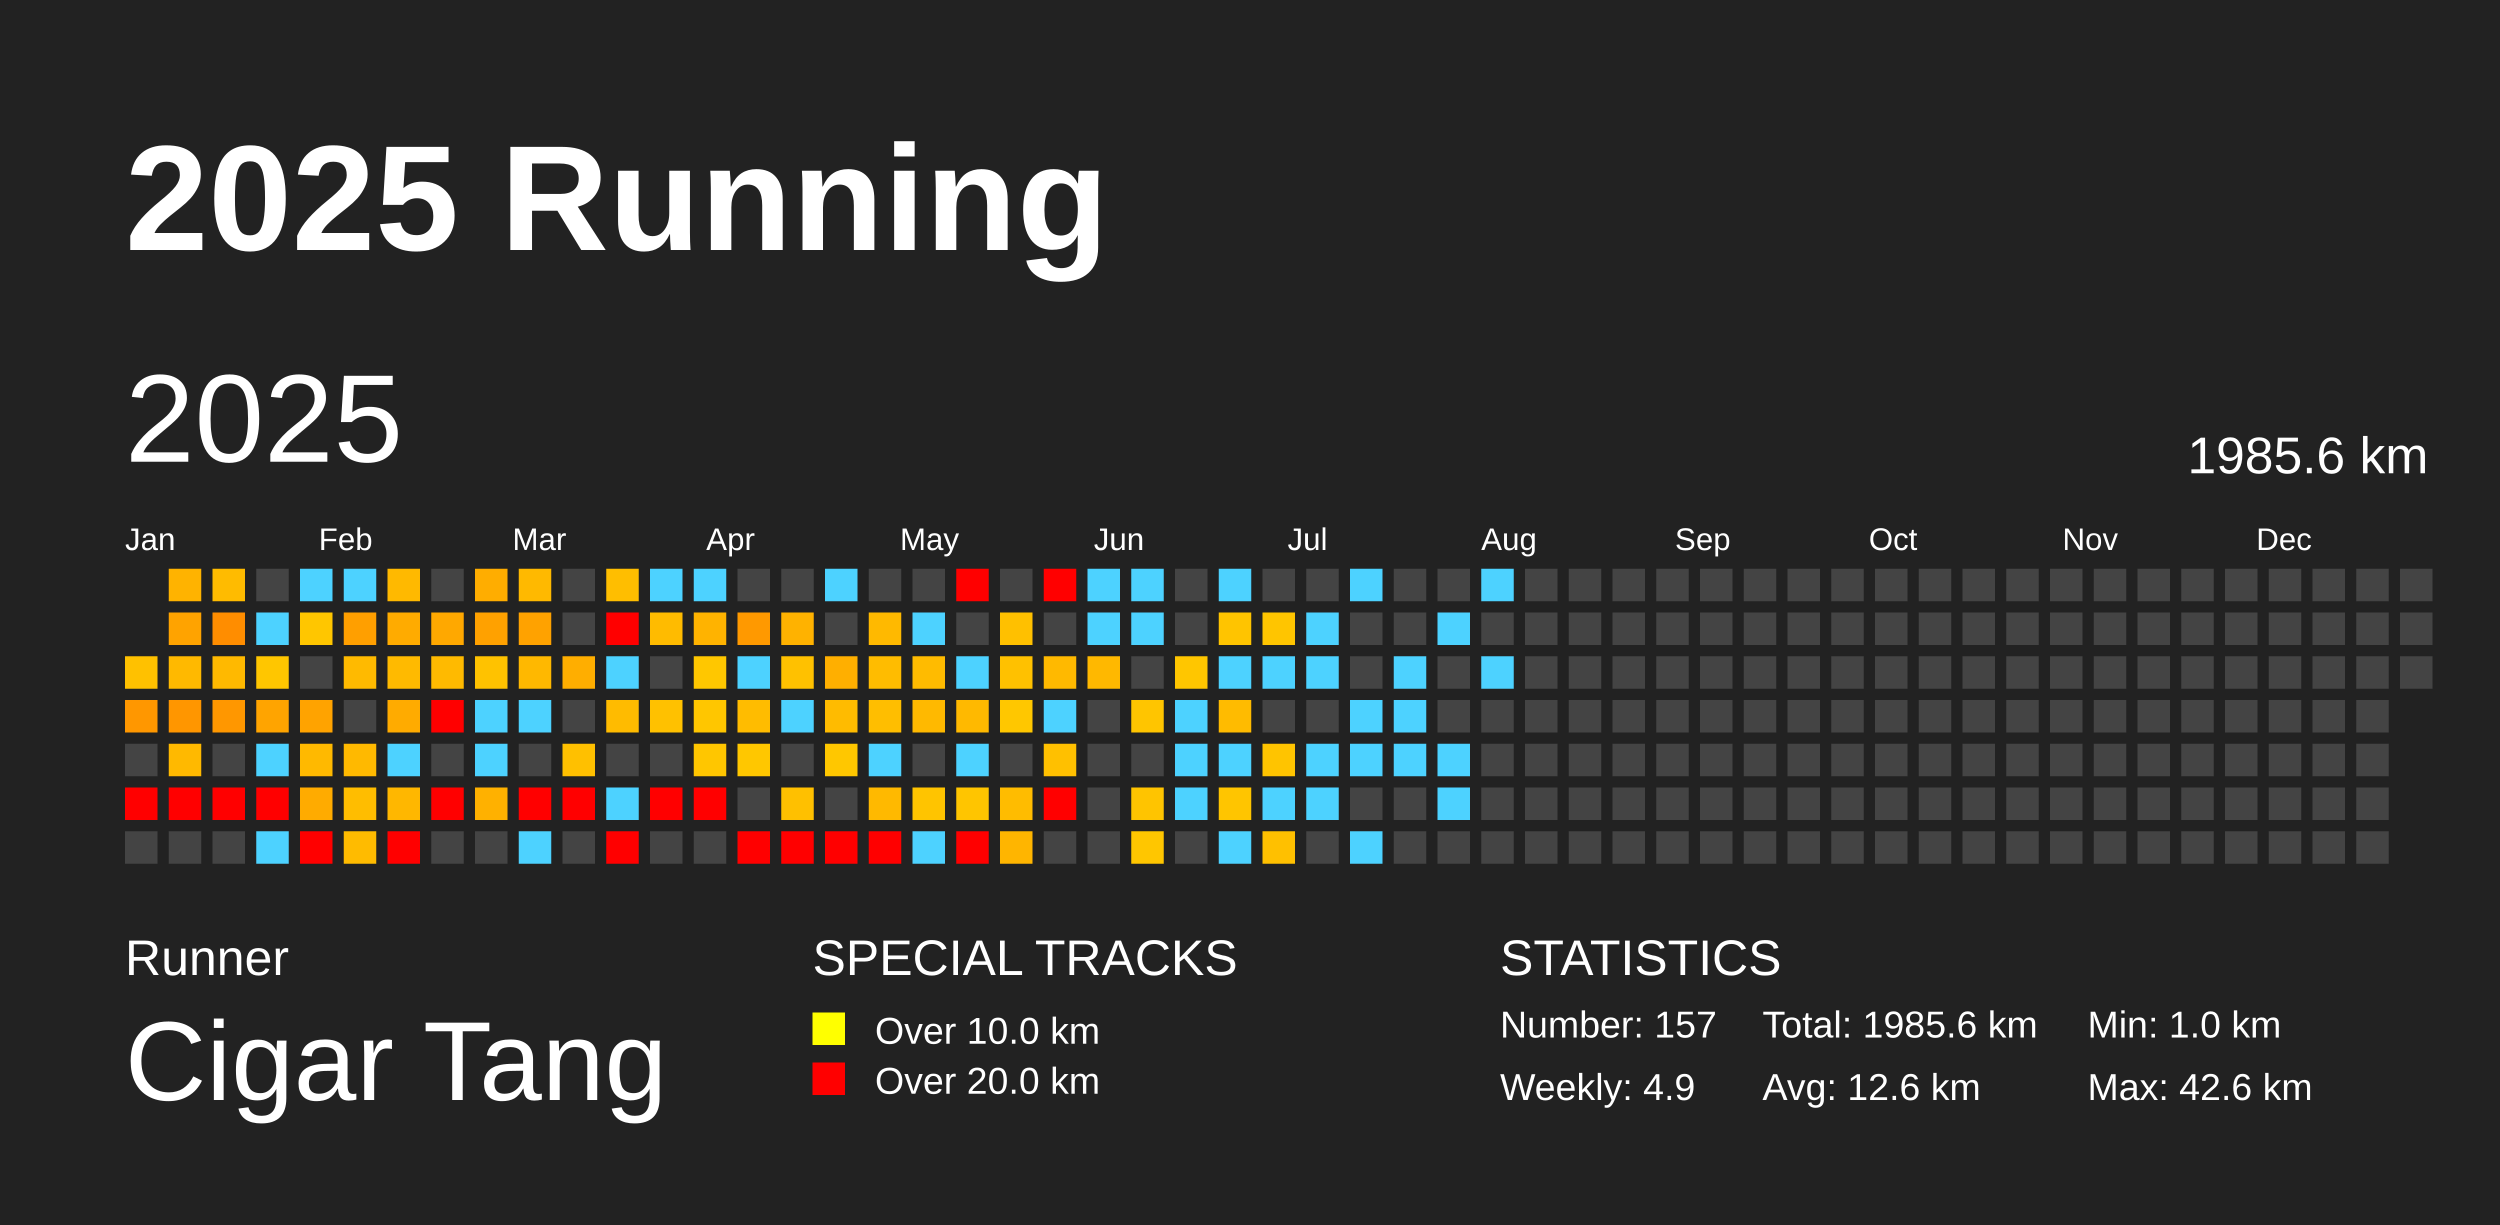
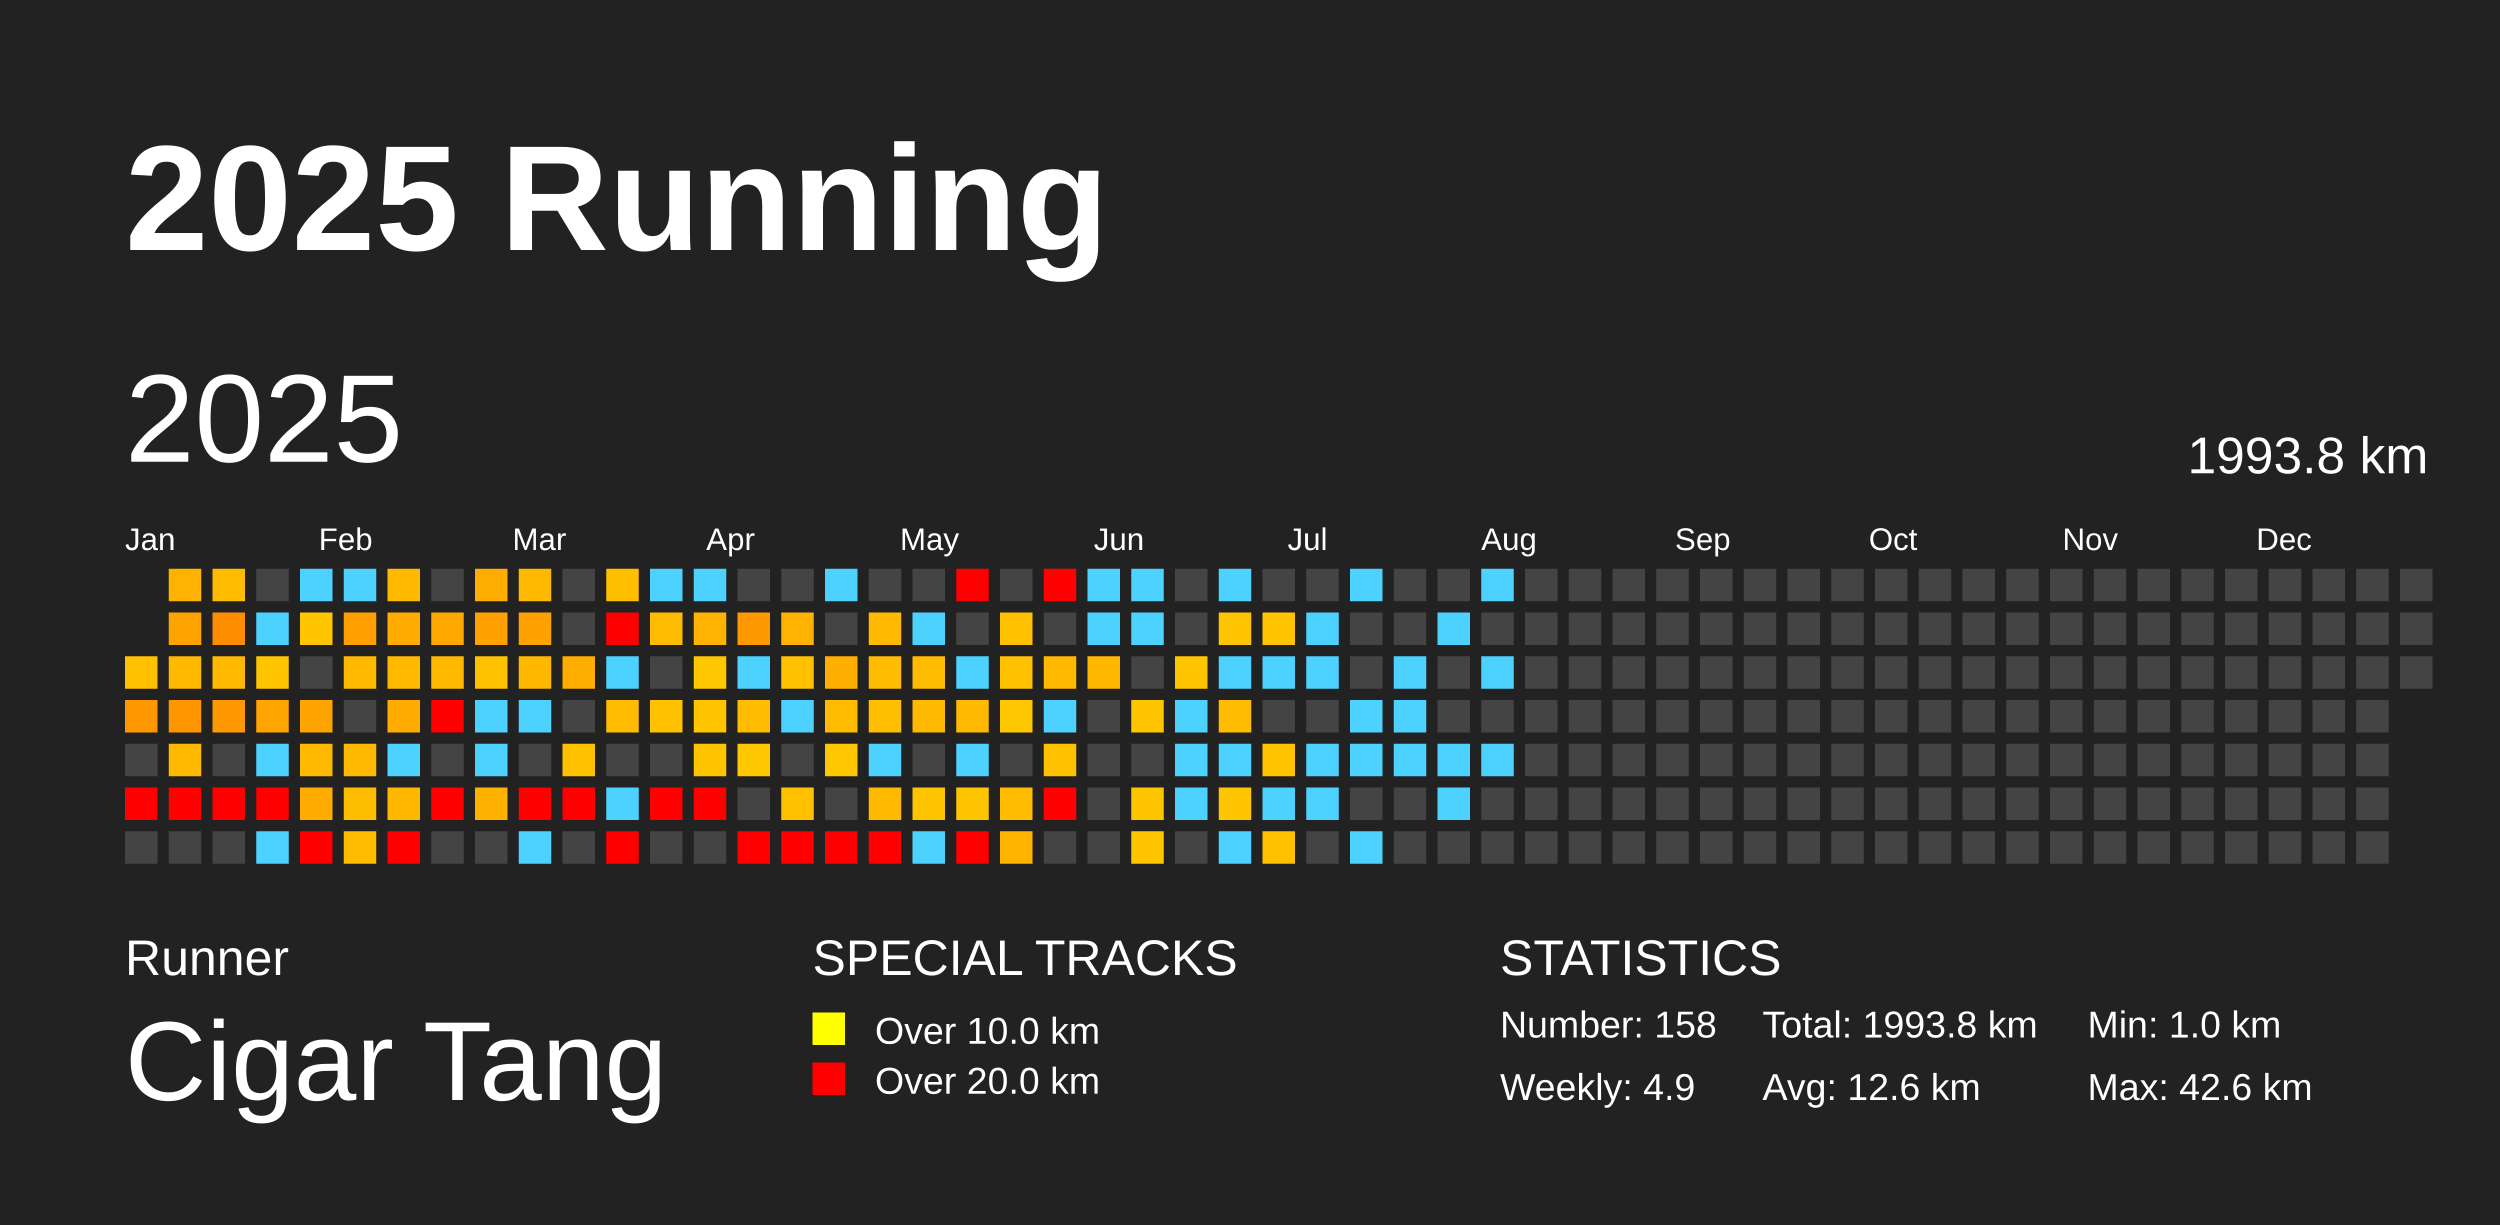
<svg xmlns="http://www.w3.org/2000/svg" baseProfile="full" height="98mm" version="1.1" viewBox="0,0,200,98" width="200mm">
  <defs />
  <rect fill="#222222" height="98" width="200" x="0" y="0" />
  <text fill="#FFFFFF" style="font-size:12px; font-family:Arial; font-weight:bold;" x="10" y="20">2025 Running</text>
  <text fill="#FFFFFF" style="font-size:4px; font-family:Arial" x="10" y="78">Runner</text>
  <text fill="#FFFFFF" style="font-size:9px; font-family:Arial" x="10" y="88">Cigar Tang</text>
  <text fill="#FFFFFF" style="font-size:4px; font-family:Arial" x="65" y="78">SPECIAL TRACKS</text>
  <rect fill="yellow" height="2.6" width="2.6" x="65" y="81" />
  <text fill="#FFFFFF" style="font-size:3px; font-family:Arial" x="70" y="83.5">Over 10.0 km</text>
  <rect fill="red" height="2.6" width="2.6" x="65" y="85" />
  <text fill="#FFFFFF" style="font-size:3px; font-family:Arial" x="70" y="87.5">Over 20.0 km</text>
  <text fill="#FFFFFF" style="font-size:4px; font-family:Arial" x="120" y="78">STATISTICS</text>
-   <text fill="#FFFFFF" style="font-size:3px; font-family:Arial" x="120" y="83">Number: 157</text>
+   <text fill="#FFFFFF" style="font-size:3px; font-family:Arial" x="120" y="83">Number: 158</text>
  <text fill="#FFFFFF" style="font-size:3px; font-family:Arial" x="120" y="88">Weekly: 4.9</text>
-   <text fill="#FFFFFF" style="font-size:3px; font-family:Arial" x="141" y="83">Total: 1985.6 km</text>
+   <text fill="#FFFFFF" style="font-size:3px; font-family:Arial" x="141" y="83">Total: 1993.8 km</text>
  <text fill="#FFFFFF" style="font-size:3px; font-family:Arial" x="141" y="88">Avg: 12.6 km</text>
  <text fill="#FFFFFF" style="font-size:3px; font-family:Arial" x="167" y="83">Min: 1.0 km</text>
  <text fill="#FFFFFF" style="font-size:3px; font-family:Arial" x="167" y="88">Max: 42.6 km</text>
  <text dominant-baseline="hanging" fill="#FFFFFF" style="font-size:10.0px; font-family:Arial;" x="10" y="30">2025</text>
-   <text dominant-baseline="hanging" fill="#FFFFFF" style="font-size:4.125px; font-family:Arial;" x="175" y="35">1985.6 km</text>
+   <text dominant-baseline="hanging" fill="#FFFFFF" style="font-size:4.125px; font-family:Arial;" x="175" y="35">1993.8 km</text>
  <text fill="#FFFFFF" style="font-size:2.5px; font-family:Arial" x="10.0" y="44">Jan</text>
  <text fill="#FFFFFF" style="font-size:2.5px; font-family:Arial" x="25.5" y="44">Feb</text>
  <text fill="#FFFFFF" style="font-size:2.5px; font-family:Arial" x="41.0" y="44">Mar</text>
  <text fill="#FFFFFF" style="font-size:2.5px; font-family:Arial" x="56.5" y="44">Apr</text>
  <text fill="#FFFFFF" style="font-size:2.5px; font-family:Arial" x="72.0" y="44">May</text>
  <text fill="#FFFFFF" style="font-size:2.5px; font-family:Arial" x="87.5" y="44">Jun</text>
  <text fill="#FFFFFF" style="font-size:2.5px; font-family:Arial" x="103.0" y="44">Jul</text>
  <text fill="#FFFFFF" style="font-size:2.5px; font-family:Arial" x="118.5" y="44">Aug</text>
  <text fill="#FFFFFF" style="font-size:2.5px; font-family:Arial" x="134.0" y="44">Sep</text>
  <text fill="#FFFFFF" style="font-size:2.5px; font-family:Arial" x="149.5" y="44">Oct</text>
  <text fill="#FFFFFF" style="font-size:2.5px; font-family:Arial" x="165.0" y="44">Nov</text>
  <text fill="#FFFFFF" style="font-size:2.5px; font-family:Arial" x="180.5" y="44">Dec</text>
  <rect fill="#ffc100" height="2.6" width="2.6" x="10.0" y="52.5" />
  <rect fill="#ff9700" height="2.6" width="2.6" x="10.0" y="56.0" />
  <rect fill="#444444" height="2.6" width="2.6" x="10.0" y="59.5" />
  <rect fill="red" height="2.6" width="2.6" x="10.0" y="63.0" />
  <rect fill="#444444" height="2.6" width="2.6" x="10.0" y="66.5" />
  <rect fill="#ffb300" height="2.6" width="2.6" x="13.5" y="45.5" />
  <rect fill="#ffa300" height="2.6" width="2.6" x="13.5" y="49.0" />
  <rect fill="#ffb900" height="2.6" width="2.6" x="13.5" y="52.5" />
  <rect fill="#ff9600" height="2.6" width="2.6" x="13.5" y="56.0" />
  <rect fill="#ffb900" height="2.6" width="2.6" x="13.5" y="59.5" />
  <rect fill="red" height="2.6" width="2.6" x="13.5" y="63.0" />
  <rect fill="#444444" height="2.6" width="2.6" x="13.5" y="66.5" />
  <rect fill="#ffbb00" height="2.6" width="2.6" x="17.0" y="45.5" />
  <rect fill="#ff8d00" height="2.6" width="2.6" x="17.0" y="49.0" />
  <rect fill="#ffb900" height="2.6" width="2.6" x="17.0" y="52.5" />
  <rect fill="#ff9700" height="2.6" width="2.6" x="17.0" y="56.0" />
  <rect fill="#444444" height="2.6" width="2.6" x="17.0" y="59.5" />
  <rect fill="red" height="2.6" width="2.6" x="17.0" y="63.0" />
  <rect fill="#444444" height="2.6" width="2.6" x="17.0" y="66.5" />
  <rect fill="#444444" height="2.6" width="2.6" x="20.5" y="45.5" />
  <rect fill="#4dd2ff" height="2.6" width="2.6" x="20.5" y="49.0" />
  <rect fill="#ffc600" height="2.6" width="2.6" x="20.5" y="52.5" />
  <rect fill="#ffa400" height="2.6" width="2.6" x="20.5" y="56.0" />
  <rect fill="#4dd2ff" height="2.6" width="2.6" x="20.5" y="59.5" />
  <rect fill="red" height="2.6" width="2.6" x="20.5" y="63.0" />
  <rect fill="#4dd2ff" height="2.6" width="2.6" x="20.5" y="66.5" />
  <rect fill="#4dd2ff" height="2.6" width="2.6" x="24.0" y="45.5" />
  <rect fill="#ffc600" height="2.6" width="2.6" x="24.0" y="49.0" />
  <rect fill="#444444" height="2.6" width="2.6" x="24.0" y="52.5" />
  <rect fill="#ffa300" height="2.6" width="2.6" x="24.0" y="56.0" />
  <rect fill="#ffb900" height="2.6" width="2.6" x="24.0" y="59.5" />
  <rect fill="#ffab00" height="2.6" width="2.6" x="24.0" y="63.0" />
  <rect fill="red" height="2.6" width="2.6" x="24.0" y="66.5" />
  <rect fill="#4dd2ff" height="2.6" width="2.6" x="27.5" y="45.5" />
  <rect fill="#ff9f00" height="2.6" width="2.6" x="27.5" y="49.0" />
  <rect fill="#ffba00" height="2.6" width="2.6" x="27.5" y="52.5" />
  <rect fill="#444444" height="2.6" width="2.6" x="27.5" y="56.0" />
  <rect fill="#ffb900" height="2.6" width="2.6" x="27.5" y="59.5" />
  <rect fill="#ffbd00" height="2.6" width="2.6" x="27.5" y="63.0" />
  <rect fill="#ffbb00" height="2.6" width="2.6" x="27.5" y="66.5" />
  <rect fill="#ffb900" height="2.6" width="2.6" x="31.0" y="45.5" />
  <rect fill="#ffab00" height="2.6" width="2.6" x="31.0" y="49.0" />
  <rect fill="#ffba00" height="2.6" width="2.6" x="31.0" y="52.5" />
  <rect fill="#ffab00" height="2.6" width="2.6" x="31.0" y="56.0" />
  <rect fill="#4dd2ff" height="2.6" width="2.6" x="31.0" y="59.5" />
  <rect fill="#ffb700" height="2.6" width="2.6" x="31.0" y="63.0" />
  <rect fill="red" height="2.6" width="2.6" x="31.0" y="66.5" />
  <rect fill="#444444" height="2.6" width="2.6" x="34.5" y="45.5" />
  <rect fill="#ffa800" height="2.6" width="2.6" x="34.5" y="49.0" />
  <rect fill="#ffba00" height="2.6" width="2.6" x="34.5" y="52.5" />
  <rect fill="red" height="2.6" width="2.6" x="34.5" y="56.0" />
  <rect fill="#444444" height="2.6" width="2.6" x="34.5" y="59.5" />
  <rect fill="red" height="2.6" width="2.6" x="34.5" y="63.0" />
  <rect fill="#444444" height="2.6" width="2.6" x="34.5" y="66.5" />
  <rect fill="#ffad00" height="2.6" width="2.6" x="38.0" y="45.5" />
  <rect fill="#ffa100" height="2.6" width="2.6" x="38.0" y="49.0" />
  <rect fill="#ffc200" height="2.6" width="2.6" x="38.0" y="52.5" />
  <rect fill="#4dd2ff" height="2.6" width="2.6" x="38.0" y="56.0" />
  <rect fill="#4dd2ff" height="2.6" width="2.6" x="38.0" y="59.5" />
  <rect fill="#ffb100" height="2.6" width="2.6" x="38.0" y="63.0" />
  <rect fill="#444444" height="2.6" width="2.6" x="38.0" y="66.5" />
  <rect fill="#ffb900" height="2.6" width="2.6" x="41.5" y="45.5" />
  <rect fill="#ffa200" height="2.6" width="2.6" x="41.5" y="49.0" />
  <rect fill="#ffb800" height="2.6" width="2.6" x="41.5" y="52.5" />
  <rect fill="#4dd2ff" height="2.6" width="2.6" x="41.5" y="56.0" />
  <rect fill="#444444" height="2.6" width="2.6" x="41.5" y="59.5" />
  <rect fill="red" height="2.6" width="2.6" x="41.5" y="63.0" />
  <rect fill="#4dd2ff" height="2.6" width="2.6" x="41.5" y="66.5" />
  <rect fill="#444444" height="2.6" width="2.6" x="45.0" y="45.5" />
  <rect fill="#444444" height="2.6" width="2.6" x="45.0" y="49.0" />
  <rect fill="#ffae00" height="2.6" width="2.6" x="45.0" y="52.5" />
  <rect fill="#444444" height="2.6" width="2.6" x="45.0" y="56.0" />
  <rect fill="#ffc000" height="2.6" width="2.6" x="45.0" y="59.5" />
  <rect fill="red" height="2.6" width="2.6" x="45.0" y="63.0" />
  <rect fill="#444444" height="2.6" width="2.6" x="45.0" y="66.5" />
  <rect fill="#ffbe00" height="2.6" width="2.6" x="48.5" y="45.5" />
  <rect fill="red" height="2.6" width="2.6" x="48.5" y="49.0" />
  <rect fill="#4dd2ff" height="2.6" width="2.6" x="48.5" y="52.5" />
  <rect fill="#ffbb00" height="2.6" width="2.6" x="48.5" y="56.0" />
  <rect fill="#444444" height="2.6" width="2.6" x="48.5" y="59.5" />
  <rect fill="#4dd2ff" height="2.6" width="2.6" x="48.5" y="63.0" />
  <rect fill="red" height="2.6" width="2.6" x="48.5" y="66.5" />
  <rect fill="#4dd2ff" height="2.6" width="2.6" x="52.0" y="45.5" />
  <rect fill="#ffbb00" height="2.6" width="2.6" x="52.0" y="49.0" />
  <rect fill="#444444" height="2.6" width="2.6" x="52.0" y="52.5" />
  <rect fill="#ffc100" height="2.6" width="2.6" x="52.0" y="56.0" />
  <rect fill="#444444" height="2.6" width="2.6" x="52.0" y="59.5" />
  <rect fill="red" height="2.6" width="2.6" x="52.0" y="63.0" />
  <rect fill="#444444" height="2.6" width="2.6" x="52.0" y="66.5" />
  <rect fill="#4dd2ff" height="2.6" width="2.6" x="55.5" y="45.5" />
  <rect fill="#ffb300" height="2.6" width="2.6" x="55.5" y="49.0" />
  <rect fill="#ffc700" height="2.6" width="2.6" x="55.5" y="52.5" />
  <rect fill="#ffc600" height="2.6" width="2.6" x="55.5" y="56.0" />
  <rect fill="#ffc600" height="2.6" width="2.6" x="55.5" y="59.5" />
  <rect fill="red" height="2.6" width="2.6" x="55.5" y="63.0" />
  <rect fill="#444444" height="2.6" width="2.6" x="55.5" y="66.5" />
  <rect fill="#444444" height="2.6" width="2.6" x="59.0" y="45.5" />
  <rect fill="#ff9900" height="2.6" width="2.6" x="59.0" y="49.0" />
  <rect fill="#4dd2ff" height="2.6" width="2.6" x="59.0" y="52.5" />
  <rect fill="#ffbc00" height="2.6" width="2.6" x="59.0" y="56.0" />
  <rect fill="#ffc700" height="2.6" width="2.6" x="59.0" y="59.5" />
  <rect fill="#444444" height="2.6" width="2.6" x="59.0" y="63.0" />
  <rect fill="red" height="2.6" width="2.6" x="59.0" y="66.5" />
  <rect fill="#444444" height="2.6" width="2.6" x="62.5" y="45.5" />
  <rect fill="#ffb200" height="2.6" width="2.6" x="62.5" y="49.0" />
  <rect fill="#ffc100" height="2.6" width="2.6" x="62.5" y="52.5" />
  <rect fill="#4dd2ff" height="2.6" width="2.6" x="62.5" y="56.0" />
  <rect fill="#444444" height="2.6" width="2.6" x="62.5" y="59.5" />
  <rect fill="#ffc000" height="2.6" width="2.6" x="62.5" y="63.0" />
  <rect fill="red" height="2.6" width="2.6" x="62.5" y="66.5" />
  <rect fill="#4dd2ff" height="2.6" width="2.6" x="66.0" y="45.5" />
  <rect fill="#444444" height="2.6" width="2.6" x="66.0" y="49.0" />
  <rect fill="#ffaf00" height="2.6" width="2.6" x="66.0" y="52.5" />
  <rect fill="#ffbb00" height="2.6" width="2.6" x="66.0" y="56.0" />
  <rect fill="#ffc700" height="2.6" width="2.6" x="66.0" y="59.5" />
  <rect fill="#444444" height="2.6" width="2.6" x="66.0" y="63.0" />
  <rect fill="red" height="2.6" width="2.6" x="66.0" y="66.5" />
  <rect fill="#444444" height="2.6" width="2.6" x="69.5" y="45.5" />
  <rect fill="#ffb900" height="2.6" width="2.6" x="69.5" y="49.0" />
  <rect fill="#ffbc00" height="2.6" width="2.6" x="69.5" y="52.5" />
  <rect fill="#ffbe00" height="2.6" width="2.6" x="69.5" y="56.0" />
  <rect fill="#4dd2ff" height="2.6" width="2.6" x="69.5" y="59.5" />
  <rect fill="#ffb900" height="2.6" width="2.6" x="69.5" y="63.0" />
  <rect fill="red" height="2.6" width="2.6" x="69.5" y="66.5" />
  <rect fill="#444444" height="2.6" width="2.6" x="73.0" y="45.5" />
  <rect fill="#4dd2ff" height="2.6" width="2.6" x="73.0" y="49.0" />
  <rect fill="#ffbb00" height="2.6" width="2.6" x="73.0" y="52.5" />
  <rect fill="#ffb900" height="2.6" width="2.6" x="73.0" y="56.0" />
  <rect fill="#444444" height="2.6" width="2.6" x="73.0" y="59.5" />
  <rect fill="#ffc400" height="2.6" width="2.6" x="73.0" y="63.0" />
  <rect fill="#4dd2ff" height="2.6" width="2.6" x="73.0" y="66.5" />
  <rect fill="red" height="2.6" width="2.6" x="76.5" y="45.5" />
  <rect fill="#444444" height="2.6" width="2.6" x="76.5" y="49.0" />
  <rect fill="#4dd2ff" height="2.6" width="2.6" x="76.5" y="52.5" />
  <rect fill="#ffb900" height="2.6" width="2.6" x="76.5" y="56.0" />
  <rect fill="#4dd2ff" height="2.6" width="2.6" x="76.5" y="59.5" />
  <rect fill="#ffc500" height="2.6" width="2.6" x="76.5" y="63.0" />
  <rect fill="red" height="2.6" width="2.6" x="76.5" y="66.5" />
  <rect fill="#444444" height="2.6" width="2.6" x="80.0" y="45.5" />
  <rect fill="#ffc000" height="2.6" width="2.6" x="80.0" y="49.0" />
  <rect fill="#ffc100" height="2.6" width="2.6" x="80.0" y="52.5" />
  <rect fill="#ffc700" height="2.6" width="2.6" x="80.0" y="56.0" />
  <rect fill="#444444" height="2.6" width="2.6" x="80.0" y="59.5" />
  <rect fill="#ffbc00" height="2.6" width="2.6" x="80.0" y="63.0" />
  <rect fill="#ffb500" height="2.6" width="2.6" x="80.0" y="66.5" />
  <rect fill="red" height="2.6" width="2.6" x="83.5" y="45.5" />
  <rect fill="#444444" height="2.6" width="2.6" x="83.5" y="49.0" />
  <rect fill="#ffb900" height="2.6" width="2.6" x="83.5" y="52.5" />
  <rect fill="#4dd2ff" height="2.6" width="2.6" x="83.5" y="56.0" />
  <rect fill="#ffc000" height="2.6" width="2.6" x="83.5" y="59.5" />
  <rect fill="red" height="2.6" width="2.6" x="83.5" y="63.0" />
  <rect fill="#444444" height="2.6" width="2.6" x="83.5" y="66.5" />
  <rect fill="#4dd2ff" height="2.6" width="2.6" x="87.0" y="45.5" />
  <rect fill="#4dd2ff" height="2.6" width="2.6" x="87.0" y="49.0" />
  <rect fill="#ffb800" height="2.6" width="2.6" x="87.0" y="52.5" />
  <rect fill="#444444" height="2.6" width="2.6" x="87.0" y="56.0" />
  <rect fill="#444444" height="2.6" width="2.6" x="87.0" y="59.5" />
  <rect fill="#444444" height="2.6" width="2.6" x="87.0" y="63.0" />
  <rect fill="#444444" height="2.6" width="2.6" x="87.0" y="66.5" />
  <rect fill="#4dd2ff" height="2.6" width="2.6" x="90.5" y="45.5" />
  <rect fill="#4dd2ff" height="2.6" width="2.6" x="90.5" y="49.0" />
  <rect fill="#444444" height="2.6" width="2.6" x="90.5" y="52.5" />
  <rect fill="#ffc500" height="2.6" width="2.6" x="90.5" y="56.0" />
  <rect fill="#444444" height="2.6" width="2.6" x="90.5" y="59.5" />
  <rect fill="#ffc400" height="2.6" width="2.6" x="90.5" y="63.0" />
  <rect fill="#ffc600" height="2.6" width="2.6" x="90.5" y="66.5" />
  <rect fill="#444444" height="2.6" width="2.6" x="94.0" y="45.5" />
  <rect fill="#444444" height="2.6" width="2.6" x="94.0" y="49.0" />
  <rect fill="#ffc600" height="2.6" width="2.6" x="94.0" y="52.5" />
  <rect fill="#4dd2ff" height="2.6" width="2.6" x="94.0" y="56.0" />
  <rect fill="#4dd2ff" height="2.6" width="2.6" x="94.0" y="59.5" />
  <rect fill="#4dd2ff" height="2.6" width="2.6" x="94.0" y="63.0" />
  <rect fill="#444444" height="2.6" width="2.6" x="94.0" y="66.5" />
  <rect fill="#4dd2ff" height="2.6" width="2.6" x="97.5" y="45.5" />
  <rect fill="#ffc400" height="2.6" width="2.6" x="97.5" y="49.0" />
  <rect fill="#4dd2ff" height="2.6" width="2.6" x="97.5" y="52.5" />
  <rect fill="#ffbb00" height="2.6" width="2.6" x="97.5" y="56.0" />
  <rect fill="#4dd2ff" height="2.6" width="2.6" x="97.5" y="59.5" />
  <rect fill="#ffc500" height="2.6" width="2.6" x="97.5" y="63.0" />
  <rect fill="#4dd2ff" height="2.6" width="2.6" x="97.5" y="66.5" />
  <rect fill="#444444" height="2.6" width="2.6" x="101.0" y="45.5" />
  <rect fill="#ffc500" height="2.6" width="2.6" x="101.0" y="49.0" />
  <rect fill="#4dd2ff" height="2.6" width="2.6" x="101.0" y="52.5" />
  <rect fill="#444444" height="2.6" width="2.6" x="101.0" y="56.0" />
  <rect fill="#ffc400" height="2.6" width="2.6" x="101.0" y="59.5" />
  <rect fill="#4dd2ff" height="2.6" width="2.6" x="101.0" y="63.0" />
  <rect fill="#ffc000" height="2.6" width="2.6" x="101.0" y="66.5" />
  <rect fill="#444444" height="2.6" width="2.6" x="104.5" y="45.5" />
  <rect fill="#4dd2ff" height="2.6" width="2.6" x="104.5" y="49.0" />
  <rect fill="#4dd2ff" height="2.6" width="2.6" x="104.5" y="52.5" />
  <rect fill="#444444" height="2.6" width="2.6" x="104.5" y="56.0" />
  <rect fill="#4dd2ff" height="2.6" width="2.6" x="104.5" y="59.5" />
  <rect fill="#4dd2ff" height="2.6" width="2.6" x="104.5" y="63.0" />
  <rect fill="#444444" height="2.6" width="2.6" x="104.5" y="66.5" />
  <rect fill="#4dd2ff" height="2.6" width="2.6" x="108.0" y="45.5" />
  <rect fill="#444444" height="2.6" width="2.6" x="108.0" y="49.0" />
  <rect fill="#444444" height="2.6" width="2.6" x="108.0" y="52.5" />
  <rect fill="#4dd2ff" height="2.6" width="2.6" x="108.0" y="56.0" />
  <rect fill="#4dd2ff" height="2.6" width="2.6" x="108.0" y="59.5" />
  <rect fill="#444444" height="2.6" width="2.6" x="108.0" y="63.0" />
  <rect fill="#4dd2ff" height="2.6" width="2.6" x="108.0" y="66.5" />
  <rect fill="#444444" height="2.6" width="2.6" x="111.5" y="45.5" />
  <rect fill="#444444" height="2.6" width="2.6" x="111.5" y="49.0" />
  <rect fill="#4dd2ff" height="2.6" width="2.6" x="111.5" y="52.5" />
  <rect fill="#4dd2ff" height="2.6" width="2.6" x="111.5" y="56.0" />
  <rect fill="#4dd2ff" height="2.6" width="2.6" x="111.5" y="59.5" />
  <rect fill="#444444" height="2.6" width="2.6" x="111.5" y="63.0" />
  <rect fill="#444444" height="2.6" width="2.6" x="111.5" y="66.5" />
  <rect fill="#444444" height="2.6" width="2.6" x="115.0" y="45.5" />
  <rect fill="#4dd2ff" height="2.6" width="2.6" x="115.0" y="49.0" />
  <rect fill="#444444" height="2.6" width="2.6" x="115.0" y="52.5" />
  <rect fill="#444444" height="2.6" width="2.6" x="115.0" y="56.0" />
  <rect fill="#4dd2ff" height="2.6" width="2.6" x="115.0" y="59.5" />
  <rect fill="#4dd2ff" height="2.6" width="2.6" x="115.0" y="63.0" />
  <rect fill="#444444" height="2.6" width="2.6" x="115.0" y="66.5" />
  <rect fill="#4dd2ff" height="2.6" width="2.6" x="118.5" y="45.5" />
  <rect fill="#444444" height="2.6" width="2.6" x="118.5" y="49.0" />
  <rect fill="#4dd2ff" height="2.6" width="2.6" x="118.5" y="52.5" />
  <rect fill="#444444" height="2.6" width="2.6" x="118.5" y="56.0" />
-   <rect fill="#444444" height="2.6" width="2.6" x="118.5" y="59.5" />
+   <rect fill="#4dd2ff" height="2.6" width="2.6" x="118.5" y="59.5" />
  <rect fill="#444444" height="2.6" width="2.6" x="118.5" y="63.0" />
  <rect fill="#444444" height="2.6" width="2.6" x="118.5" y="66.5" />
  <rect fill="#444444" height="2.6" width="2.6" x="122.0" y="45.5" />
  <rect fill="#444444" height="2.6" width="2.6" x="122.0" y="49.0" />
  <rect fill="#444444" height="2.6" width="2.6" x="122.0" y="52.5" />
  <rect fill="#444444" height="2.6" width="2.6" x="122.0" y="56.0" />
  <rect fill="#444444" height="2.6" width="2.6" x="122.0" y="59.5" />
  <rect fill="#444444" height="2.6" width="2.6" x="122.0" y="63.0" />
  <rect fill="#444444" height="2.6" width="2.6" x="122.0" y="66.5" />
  <rect fill="#444444" height="2.6" width="2.6" x="125.5" y="45.5" />
  <rect fill="#444444" height="2.6" width="2.6" x="125.5" y="49.0" />
  <rect fill="#444444" height="2.6" width="2.6" x="125.5" y="52.5" />
  <rect fill="#444444" height="2.6" width="2.6" x="125.5" y="56.0" />
  <rect fill="#444444" height="2.6" width="2.6" x="125.5" y="59.5" />
  <rect fill="#444444" height="2.6" width="2.6" x="125.5" y="63.0" />
  <rect fill="#444444" height="2.6" width="2.6" x="125.5" y="66.5" />
  <rect fill="#444444" height="2.6" width="2.6" x="129.0" y="45.5" />
  <rect fill="#444444" height="2.6" width="2.6" x="129.0" y="49.0" />
  <rect fill="#444444" height="2.6" width="2.6" x="129.0" y="52.5" />
  <rect fill="#444444" height="2.6" width="2.6" x="129.0" y="56.0" />
  <rect fill="#444444" height="2.6" width="2.6" x="129.0" y="59.5" />
  <rect fill="#444444" height="2.6" width="2.6" x="129.0" y="63.0" />
  <rect fill="#444444" height="2.6" width="2.6" x="129.0" y="66.5" />
  <rect fill="#444444" height="2.6" width="2.6" x="132.5" y="45.5" />
  <rect fill="#444444" height="2.6" width="2.6" x="132.5" y="49.0" />
  <rect fill="#444444" height="2.6" width="2.6" x="132.5" y="52.5" />
  <rect fill="#444444" height="2.6" width="2.6" x="132.5" y="56.0" />
  <rect fill="#444444" height="2.6" width="2.6" x="132.5" y="59.5" />
  <rect fill="#444444" height="2.6" width="2.6" x="132.5" y="63.0" />
  <rect fill="#444444" height="2.6" width="2.6" x="132.5" y="66.5" />
  <rect fill="#444444" height="2.6" width="2.6" x="136.0" y="45.5" />
  <rect fill="#444444" height="2.6" width="2.6" x="136.0" y="49.0" />
  <rect fill="#444444" height="2.6" width="2.6" x="136.0" y="52.5" />
  <rect fill="#444444" height="2.6" width="2.6" x="136.0" y="56.0" />
  <rect fill="#444444" height="2.6" width="2.6" x="136.0" y="59.5" />
  <rect fill="#444444" height="2.6" width="2.6" x="136.0" y="63.0" />
  <rect fill="#444444" height="2.6" width="2.6" x="136.0" y="66.5" />
  <rect fill="#444444" height="2.6" width="2.6" x="139.5" y="45.5" />
  <rect fill="#444444" height="2.6" width="2.6" x="139.5" y="49.0" />
  <rect fill="#444444" height="2.6" width="2.6" x="139.5" y="52.5" />
  <rect fill="#444444" height="2.6" width="2.6" x="139.5" y="56.0" />
  <rect fill="#444444" height="2.6" width="2.6" x="139.5" y="59.5" />
  <rect fill="#444444" height="2.6" width="2.6" x="139.5" y="63.0" />
  <rect fill="#444444" height="2.6" width="2.6" x="139.5" y="66.5" />
  <rect fill="#444444" height="2.6" width="2.6" x="143.0" y="45.5" />
  <rect fill="#444444" height="2.6" width="2.6" x="143.0" y="49.0" />
  <rect fill="#444444" height="2.6" width="2.6" x="143.0" y="52.5" />
  <rect fill="#444444" height="2.6" width="2.6" x="143.0" y="56.0" />
  <rect fill="#444444" height="2.6" width="2.6" x="143.0" y="59.5" />
  <rect fill="#444444" height="2.6" width="2.6" x="143.0" y="63.0" />
  <rect fill="#444444" height="2.6" width="2.6" x="143.0" y="66.5" />
  <rect fill="#444444" height="2.6" width="2.6" x="146.5" y="45.5" />
  <rect fill="#444444" height="2.6" width="2.6" x="146.5" y="49.0" />
  <rect fill="#444444" height="2.6" width="2.6" x="146.5" y="52.5" />
  <rect fill="#444444" height="2.6" width="2.6" x="146.5" y="56.0" />
  <rect fill="#444444" height="2.6" width="2.6" x="146.5" y="59.5" />
  <rect fill="#444444" height="2.6" width="2.6" x="146.5" y="63.0" />
  <rect fill="#444444" height="2.6" width="2.6" x="146.5" y="66.5" />
  <rect fill="#444444" height="2.6" width="2.6" x="150.0" y="45.5" />
  <rect fill="#444444" height="2.6" width="2.6" x="150.0" y="49.0" />
  <rect fill="#444444" height="2.6" width="2.6" x="150.0" y="52.5" />
  <rect fill="#444444" height="2.6" width="2.6" x="150.0" y="56.0" />
  <rect fill="#444444" height="2.6" width="2.6" x="150.0" y="59.5" />
  <rect fill="#444444" height="2.6" width="2.6" x="150.0" y="63.0" />
  <rect fill="#444444" height="2.6" width="2.6" x="150.0" y="66.5" />
  <rect fill="#444444" height="2.6" width="2.6" x="153.5" y="45.5" />
  <rect fill="#444444" height="2.6" width="2.6" x="153.5" y="49.0" />
  <rect fill="#444444" height="2.6" width="2.6" x="153.5" y="52.5" />
  <rect fill="#444444" height="2.6" width="2.6" x="153.5" y="56.0" />
  <rect fill="#444444" height="2.6" width="2.6" x="153.5" y="59.5" />
  <rect fill="#444444" height="2.6" width="2.6" x="153.5" y="63.0" />
  <rect fill="#444444" height="2.6" width="2.6" x="153.5" y="66.5" />
  <rect fill="#444444" height="2.6" width="2.6" x="157.0" y="45.5" />
  <rect fill="#444444" height="2.6" width="2.6" x="157.0" y="49.0" />
  <rect fill="#444444" height="2.6" width="2.6" x="157.0" y="52.5" />
  <rect fill="#444444" height="2.6" width="2.6" x="157.0" y="56.0" />
  <rect fill="#444444" height="2.6" width="2.6" x="157.0" y="59.5" />
  <rect fill="#444444" height="2.6" width="2.6" x="157.0" y="63.0" />
  <rect fill="#444444" height="2.6" width="2.6" x="157.0" y="66.5" />
  <rect fill="#444444" height="2.6" width="2.6" x="160.5" y="45.5" />
  <rect fill="#444444" height="2.6" width="2.6" x="160.5" y="49.0" />
  <rect fill="#444444" height="2.6" width="2.6" x="160.5" y="52.5" />
  <rect fill="#444444" height="2.6" width="2.6" x="160.5" y="56.0" />
  <rect fill="#444444" height="2.6" width="2.6" x="160.5" y="59.5" />
  <rect fill="#444444" height="2.6" width="2.6" x="160.5" y="63.0" />
  <rect fill="#444444" height="2.6" width="2.6" x="160.5" y="66.5" />
  <rect fill="#444444" height="2.6" width="2.6" x="164.0" y="45.5" />
  <rect fill="#444444" height="2.6" width="2.6" x="164.0" y="49.0" />
  <rect fill="#444444" height="2.6" width="2.6" x="164.0" y="52.5" />
  <rect fill="#444444" height="2.6" width="2.6" x="164.0" y="56.0" />
  <rect fill="#444444" height="2.6" width="2.6" x="164.0" y="59.5" />
  <rect fill="#444444" height="2.6" width="2.6" x="164.0" y="63.0" />
  <rect fill="#444444" height="2.6" width="2.6" x="164.0" y="66.5" />
  <rect fill="#444444" height="2.6" width="2.6" x="167.5" y="45.5" />
  <rect fill="#444444" height="2.6" width="2.6" x="167.5" y="49.0" />
  <rect fill="#444444" height="2.6" width="2.6" x="167.5" y="52.5" />
  <rect fill="#444444" height="2.6" width="2.6" x="167.5" y="56.0" />
  <rect fill="#444444" height="2.6" width="2.6" x="167.5" y="59.5" />
  <rect fill="#444444" height="2.6" width="2.6" x="167.5" y="63.0" />
  <rect fill="#444444" height="2.6" width="2.6" x="167.5" y="66.5" />
  <rect fill="#444444" height="2.6" width="2.6" x="171.0" y="45.5" />
  <rect fill="#444444" height="2.6" width="2.6" x="171.0" y="49.0" />
  <rect fill="#444444" height="2.6" width="2.6" x="171.0" y="52.5" />
  <rect fill="#444444" height="2.6" width="2.6" x="171.0" y="56.0" />
  <rect fill="#444444" height="2.6" width="2.6" x="171.0" y="59.5" />
  <rect fill="#444444" height="2.6" width="2.6" x="171.0" y="63.0" />
  <rect fill="#444444" height="2.6" width="2.6" x="171.0" y="66.5" />
  <rect fill="#444444" height="2.6" width="2.6" x="174.5" y="45.5" />
  <rect fill="#444444" height="2.6" width="2.6" x="174.5" y="49.0" />
  <rect fill="#444444" height="2.6" width="2.6" x="174.5" y="52.5" />
  <rect fill="#444444" height="2.6" width="2.6" x="174.5" y="56.0" />
  <rect fill="#444444" height="2.6" width="2.6" x="174.5" y="59.5" />
  <rect fill="#444444" height="2.6" width="2.6" x="174.5" y="63.0" />
  <rect fill="#444444" height="2.6" width="2.6" x="174.5" y="66.5" />
  <rect fill="#444444" height="2.6" width="2.6" x="178.0" y="45.5" />
  <rect fill="#444444" height="2.6" width="2.6" x="178.0" y="49.0" />
  <rect fill="#444444" height="2.6" width="2.6" x="178.0" y="52.5" />
  <rect fill="#444444" height="2.6" width="2.6" x="178.0" y="56.0" />
  <rect fill="#444444" height="2.6" width="2.6" x="178.0" y="59.5" />
  <rect fill="#444444" height="2.6" width="2.6" x="178.0" y="63.0" />
  <rect fill="#444444" height="2.6" width="2.6" x="178.0" y="66.5" />
  <rect fill="#444444" height="2.6" width="2.6" x="181.5" y="45.5" />
  <rect fill="#444444" height="2.6" width="2.6" x="181.5" y="49.0" />
  <rect fill="#444444" height="2.6" width="2.6" x="181.5" y="52.5" />
  <rect fill="#444444" height="2.6" width="2.6" x="181.5" y="56.0" />
  <rect fill="#444444" height="2.6" width="2.6" x="181.5" y="59.5" />
  <rect fill="#444444" height="2.6" width="2.6" x="181.5" y="63.0" />
  <rect fill="#444444" height="2.6" width="2.6" x="181.5" y="66.5" />
  <rect fill="#444444" height="2.6" width="2.6" x="185.0" y="45.5" />
  <rect fill="#444444" height="2.6" width="2.6" x="185.0" y="49.0" />
  <rect fill="#444444" height="2.6" width="2.6" x="185.0" y="52.5" />
  <rect fill="#444444" height="2.6" width="2.6" x="185.0" y="56.0" />
  <rect fill="#444444" height="2.6" width="2.6" x="185.0" y="59.5" />
  <rect fill="#444444" height="2.6" width="2.6" x="185.0" y="63.0" />
  <rect fill="#444444" height="2.6" width="2.6" x="185.0" y="66.5" />
  <rect fill="#444444" height="2.6" width="2.6" x="188.5" y="45.5" />
  <rect fill="#444444" height="2.6" width="2.6" x="188.5" y="49.0" />
  <rect fill="#444444" height="2.6" width="2.6" x="188.5" y="52.5" />
  <rect fill="#444444" height="2.6" width="2.6" x="188.5" y="56.0" />
  <rect fill="#444444" height="2.6" width="2.6" x="188.5" y="59.5" />
  <rect fill="#444444" height="2.6" width="2.6" x="188.5" y="63.0" />
  <rect fill="#444444" height="2.6" width="2.6" x="188.5" y="66.5" />
  <rect fill="#444444" height="2.6" width="2.6" x="192.0" y="45.5" />
  <rect fill="#444444" height="2.6" width="2.6" x="192.0" y="49.0" />
  <rect fill="#444444" height="2.6" width="2.6" x="192.0" y="52.5" />
</svg>
